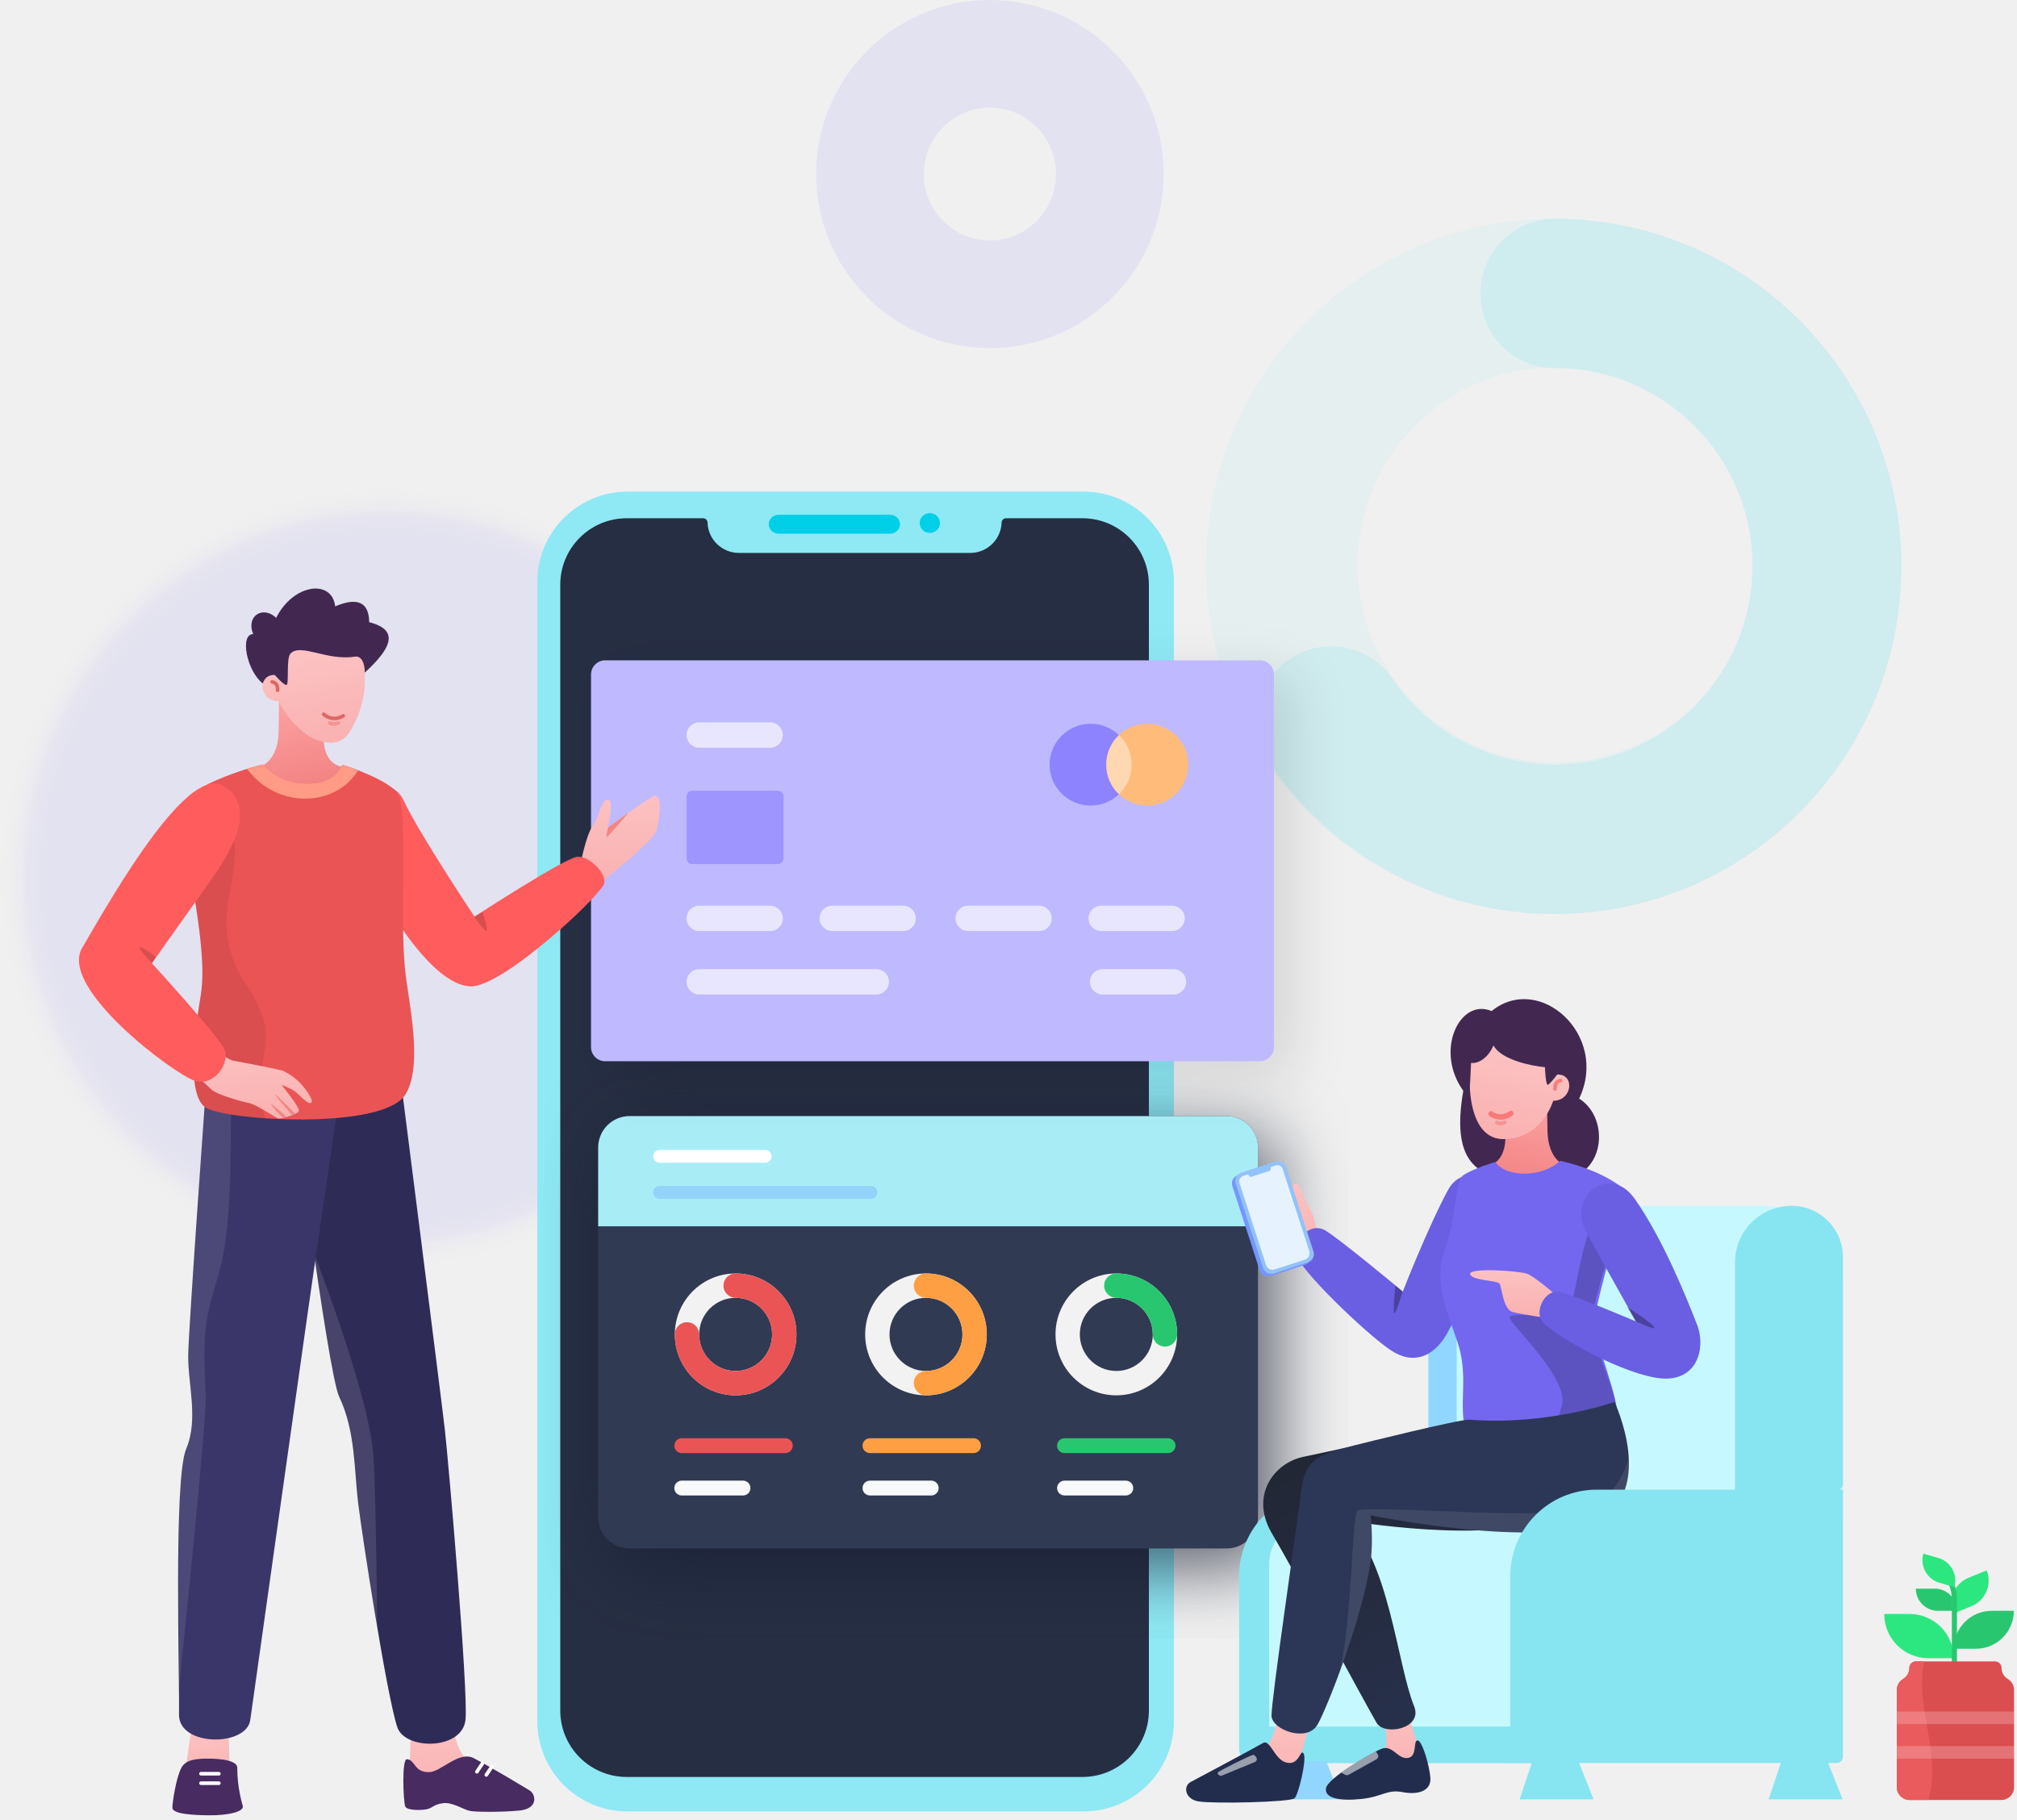
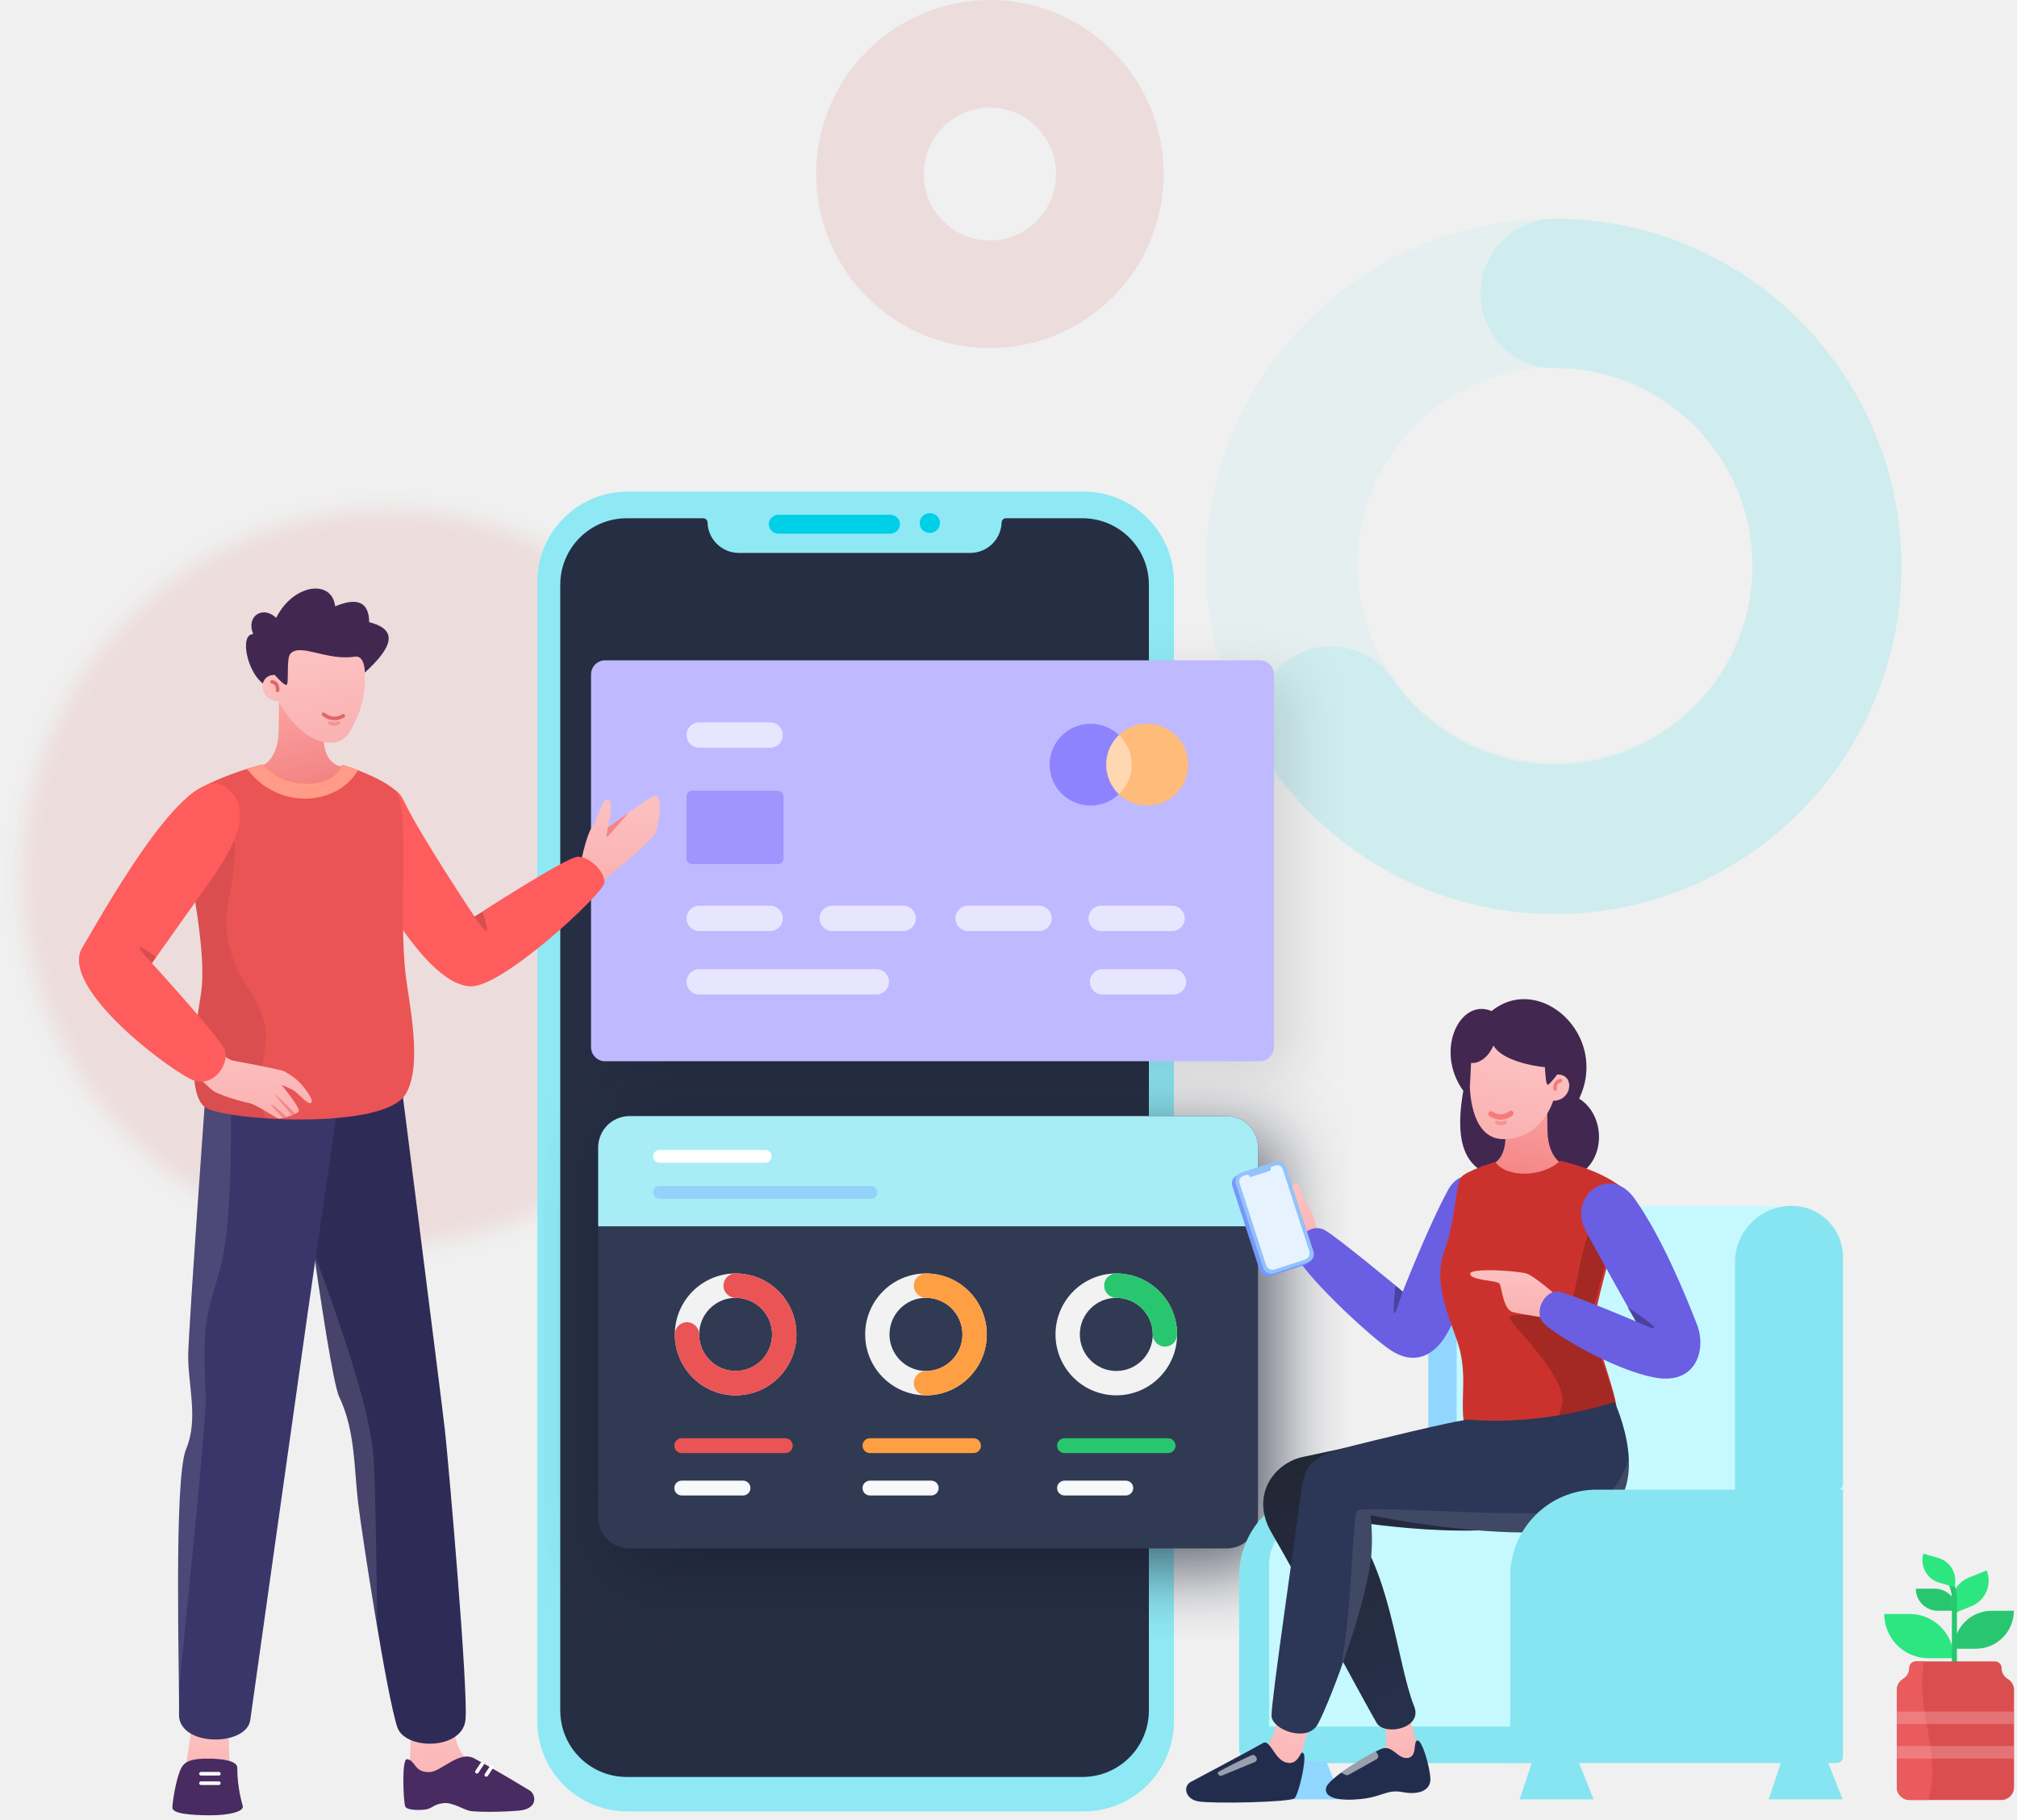
<svg xmlns="http://www.w3.org/2000/svg" width="562" height="507" viewBox="0 0 562 507" fill="none">
  <g id="Illustration">
    <g id="Shape">
      <g id="Oval" opacity="0.1" filter="url(#filter0_f)">
-         <ellipse cx="107.745" cy="244.5" rx="101.745" ry="102.5" fill="#7367F0" />
+         <ellipse cx="107.745" cy="244.5" rx="101.745" ry="102.5" fill="#cc322d" />
      </g>
      <path id="Oval_2" opacity="0.05" fillRule="evenodd" clip-rule="evenodd" d="M336.032 157.826C336.032 104.326 379.404 60.956 432.906 60.956C486.408 60.956 529.78 104.326 529.78 157.826C529.78 211.326 486.408 254.696 432.906 254.696C379.404 254.696 336.032 211.326 336.032 157.826ZM488.389 157.386C488.389 126.988 463.745 102.346 433.347 102.346C402.948 102.346 378.304 126.988 378.304 157.386C378.304 187.784 402.948 212.426 433.347 212.426C463.745 212.426 488.389 187.784 488.389 157.386Z" fill="#00CFE8" />
-       <ellipse id="Oval_3" opacity="0.1" cx="275.822" cy="48.5" rx="33.416" ry="33.5" stroke="#7367F0" stroke-width="30" />
+       <ellipse id="Oval_3" opacity="0.1" cx="275.822" cy="48.5" rx="33.416" ry="33.5" stroke="#cc322d" stroke-width="30" />
      <path id="Path" opacity="0.1" d="M433.272 60.956C486.572 60.956 529.78 104.326 529.78 157.826C529.78 211.326 486.572 254.696 433.272 254.696C401.162 254.696 371.688 238.816 353.798 212.796C347.287 203.326 349.657 190.352 359.091 183.817C368.431 177.348 381.193 179.615 387.764 188.849L387.961 189.131C398.182 203.997 414.951 213.032 433.272 213.032C463.647 213.032 488.271 188.315 488.271 157.826C488.271 127.642 464.137 103.116 434.181 102.628L433.272 102.621C421.809 102.621 412.517 93.294 412.517 81.789C412.517 70.283 421.809 60.956 433.272 60.956Z" fill="#00CFE8" />
    </g>
    <g id="Mobile Banking App">
      <g id="Phone3">
        <path id="Rectangle" fillRule="evenodd" clip-rule="evenodd" d="M149.71 162.137C149.71 148.254 160.964 137 174.847 137H301.957C315.84 137 327.094 148.254 327.094 162.137V479.625C327.094 493.508 315.84 504.762 301.957 504.762H174.847C160.964 504.762 149.71 493.508 149.71 479.625V162.137Z" fill="#8EE9F4" />
        <g id="Group 48">
          <path id="Rectangle_2" fillRule="evenodd" clip-rule="evenodd" d="M156.107 162.933C156.107 152.703 164.4 144.411 174.629 144.411H195.926C196.585 144.411 197.124 144.935 197.144 145.594V145.594C197.28 150.315 201.147 154.072 205.87 154.072H270.352C275.075 154.072 278.942 150.315 279.079 145.594V145.594C279.098 144.935 279.637 144.411 280.297 144.411H301.593C311.822 144.411 320.115 152.703 320.115 162.933V476.634C320.115 486.863 311.822 495.156 301.593 495.156H174.629C164.4 495.156 156.107 486.863 156.107 476.634V162.933Z" fill="#262E43" />
          <mask id="mask0" mask-type="alpha" maskUnits="userSpaceOnUse" x="156" y="144" width="165" height="352">
            <path id="Rectangle_3" fillRule="evenodd" clip-rule="evenodd" d="M156.107 162.933C156.107 152.703 164.4 144.411 174.629 144.411H195.926C196.585 144.411 197.124 144.935 197.144 145.594V145.594C197.28 150.315 201.147 154.072 205.87 154.072H270.352C275.075 154.072 278.942 150.315 279.079 145.594V145.594C279.098 144.935 279.637 144.411 280.297 144.411H301.593C311.822 144.411 320.115 152.703 320.115 162.933V476.634C320.115 486.863 311.822 495.156 301.593 495.156H174.629C164.4 495.156 156.107 486.863 156.107 476.634V162.933Z" fill="white" />
          </mask>
          <g mask="url(#mask0)">
            <ellipse id="Oval_4" cx="218.287" cy="357.888" rx="14.067" ry="14.053" fill="#E97EFF" fill-opacity="0.549" />
            <path id="Rectangle_4" fillRule="evenodd" clip-rule="evenodd" d="M176.086 209.239C176.086 206.692 178.15 204.628 180.697 204.628H296.76C299.307 204.628 301.371 206.692 301.371 209.239V209.239C301.371 211.785 299.307 213.85 296.76 213.85H180.697C178.15 213.85 176.086 211.785 176.086 209.239V209.239Z" fill="#E97EFF" fill-opacity="0.549" />
          </g>
        </g>
        <path id="Path_2" d="M248.017 143.438C249.534 143.438 250.764 144.618 250.764 146.073C250.764 147.496 249.588 148.656 248.118 148.706L248.017 148.708H216.95C215.432 148.708 214.202 147.529 214.202 146.073C214.202 144.65 215.378 143.491 216.849 143.44L216.95 143.438H248.017Z" fill="#00CFE8" />
        <path id="Path_3" d="M259.151 142.999C260.669 142.999 261.899 144.228 261.899 145.744C261.899 147.226 260.723 148.434 259.252 148.487L259.151 148.489H259.007C257.49 148.489 256.26 147.26 256.26 145.744C256.26 144.262 257.436 143.054 258.907 143.001L259.007 142.999H259.151Z" fill="#00CFE8" />
      </g>
      <g id="BoardPieChart">
        <g id="Rectangle_5" filter="url(#filter1_d)">
          <path fillRule="evenodd" clip-rule="evenodd" d="M166.672 319.757C166.672 314.921 170.592 311 175.429 311H341.763C346.6 311 350.52 314.921 350.52 319.757V422.729C350.52 427.565 346.6 431.486 341.763 431.486H175.429C170.592 431.486 166.672 427.565 166.672 422.729V319.757Z" fill="#313A53" />
        </g>
        <mask id="mask1" mask-type="alpha" maskUnits="userSpaceOnUse" x="166" y="311" width="185" height="121">
          <path id="Rectangle_6" fillRule="evenodd" clip-rule="evenodd" d="M166.672 319.757C166.672 314.921 170.592 311 175.429 311H341.763C346.6 311 350.52 314.921 350.52 319.757V422.729C350.52 427.565 346.6 431.486 341.763 431.486H175.429C170.592 431.486 166.672 427.565 166.672 422.729V319.757Z" fill="white" />
        </mask>
        <g mask="url(#mask1)">
          <path id="Rectangle_7" fillRule="evenodd" clip-rule="evenodd" d="M162.547 306.275H355.234V341.712H162.547L162.547 306.275Z" fill="#A8EDF6" />
          <path id="Rectangle_8" opacity="0.366" fillRule="evenodd" clip-rule="evenodd" d="M181.992 332.262C181.992 331.284 182.785 330.49 183.764 330.49H242.682C243.66 330.49 244.453 331.284 244.453 332.262V332.262C244.453 333.241 243.66 334.034 242.682 334.034H183.764C182.785 334.034 181.992 333.241 181.992 332.262V332.262Z" fill="#6FA3FF" />
          <rect id="Rectangle_9" x="181.992" y="320.45" width="32.998" height="3.544" rx="1.772" fill="white" />
          <rect id="Rectangle_10" x="187.885" y="400.774" width="32.998" height="4.134" rx="2.067" fill="#EA5455" />
          <path id="Rectangle_11" fillRule="evenodd" clip-rule="evenodd" d="M187.885 414.653C187.885 413.512 188.81 412.586 189.952 412.586H207.031C208.173 412.586 209.098 413.512 209.098 414.653V414.653C209.098 415.795 208.173 416.72 207.031 416.72H189.952C188.81 416.72 187.885 415.795 187.885 414.653V414.653Z" fill="#F8F9FA" />
          <rect id="Rectangle_12" x="240.329" y="400.774" width="32.998" height="4.134" rx="2.067" fill="#FF9F43" />
          <path id="Rectangle_13" fillRule="evenodd" clip-rule="evenodd" d="M240.329 414.653C240.329 413.512 241.255 412.586 242.396 412.586H259.475C260.617 412.586 261.542 413.512 261.542 414.653V414.653C261.542 415.795 260.617 416.72 259.475 416.72H242.396C241.255 416.72 240.329 415.795 240.329 414.653V414.653Z" fill="#F8F9FA" />
          <rect id="Rectangle_14" x="294.541" y="400.774" width="32.998" height="4.134" rx="2.067" fill="#28C76F" />
          <path id="Rectangle_15" fillRule="evenodd" clip-rule="evenodd" d="M294.541 414.653C294.541 413.512 295.467 412.586 296.608 412.586H313.687C314.829 412.586 315.754 413.512 315.754 414.653V414.653C315.754 415.795 314.829 416.72 313.687 416.72H296.608C295.467 416.72 294.541 415.795 294.541 414.653V414.653Z" fill="#F8F9FA" />
          <g id="Group 3">
            <path id="Oval_5" fillRule="evenodd" clip-rule="evenodd" d="M311.04 388.814C320.396 388.814 327.981 381.211 327.981 371.834C327.981 362.456 320.396 354.853 311.04 354.853C301.683 354.853 294.099 362.456 294.099 371.834C294.099 381.211 301.683 388.814 311.04 388.814ZM311.04 382.022C305.426 382.022 300.875 377.46 300.875 371.834C300.875 366.207 305.426 361.645 311.04 361.645C316.654 361.645 321.204 366.207 321.204 371.834C321.204 377.46 316.654 382.022 311.04 382.022Z" fill="#F2F2F2" />
            <path id="Path_4" fillRule="evenodd" clip-rule="evenodd" d="M327.981 371.834C327.981 362.456 320.396 354.853 311.04 354.853C309.168 354.853 307.651 356.374 307.651 358.249C307.651 360.125 309.168 361.645 311.04 361.645C316.59 361.645 321.101 366.104 321.203 371.642L321.204 371.834C321.204 373.709 322.721 375.23 324.593 375.23C326.464 375.23 327.981 373.709 327.981 371.834Z" fill="#28C76F" />
          </g>
          <g id="Group 4">
            <path id="Oval_6" fillRule="evenodd" clip-rule="evenodd" d="M258.007 388.814C267.363 388.814 274.948 381.211 274.948 371.834C274.948 362.456 267.363 354.853 258.007 354.853C248.65 354.853 241.065 362.456 241.065 371.834C241.065 381.211 248.65 388.814 258.007 388.814ZM258.007 382.022C252.393 382.022 247.842 377.46 247.842 371.834C247.842 366.207 252.393 361.645 258.007 361.645C263.62 361.645 268.171 366.207 268.171 371.834C268.171 377.46 263.62 382.022 258.007 382.022Z" fill="#F2F2F2" />
            <path id="Path_5" d="M258.006 388.814C267.363 388.814 274.948 381.211 274.948 371.834C274.948 362.456 267.363 354.853 258.006 354.853C256.135 354.853 254.618 356.374 254.618 358.249C254.618 360.125 256.135 361.645 258.006 361.645C263.62 361.645 268.171 366.207 268.171 371.834C268.171 377.396 263.723 381.918 258.197 382.02L258.006 382.022C256.135 382.022 254.618 383.542 254.618 385.418C254.618 387.293 256.135 388.814 258.006 388.814Z" fill="#FF9F43" />
          </g>
          <g id="Group 6">
            <path id="Oval_7" fillRule="evenodd" clip-rule="evenodd" d="M204.973 388.814C214.33 388.814 221.915 381.211 221.915 371.834C221.915 362.456 214.33 354.853 204.973 354.853C195.617 354.853 188.032 362.456 188.032 371.834C188.032 381.211 195.617 388.814 204.973 388.814ZM204.973 382.022C199.36 382.022 194.809 377.46 194.809 371.834C194.809 366.207 199.36 361.645 204.973 361.645C210.587 361.645 215.138 366.207 215.138 371.834C215.138 377.46 210.587 382.022 204.973 382.022Z" fill="#F2F2F2" />
            <path id="Path_6" fillRule="evenodd" clip-rule="evenodd" d="M188.032 371.834C188.032 381.211 195.617 388.814 204.973 388.814C214.33 388.814 221.915 381.211 221.915 371.834C221.915 362.456 214.33 354.853 204.973 354.853C203.102 354.853 201.585 356.374 201.585 358.249C201.585 360.125 203.102 361.645 204.973 361.645C210.587 361.645 215.138 366.207 215.138 371.834C215.138 377.46 210.587 382.022 204.973 382.022C199.36 382.022 194.809 377.46 194.809 371.834C194.809 369.958 193.292 368.437 191.42 368.437C189.549 368.437 188.032 369.958 188.032 371.834Z" fill="#EA5455" />
          </g>
        </g>
      </g>
      <g id="VisaCard2">
        <g id="Rectangle_16" filter="url(#filter2_d)">
          <path fillRule="evenodd" clip-rule="evenodd" d="M168.62 184H351.014C353.192 184 354.958 185.771 354.958 187.955V291.769C354.958 293.953 353.192 295.723 351.014 295.723H168.62C166.442 295.723 164.677 293.953 164.677 291.769V187.955C164.677 185.771 166.442 184 168.62 184Z" fill="#BFB9FF" />
        </g>
        <g id="Group 46">
          <g id="Group 45">
            <g id="Group 43">
              <ellipse id="Oval_8" cx="303.887" cy="213.077" rx="11.437" ry="11.395" fill="#8E83FF" />
              <ellipse id="Oval Copy 10" cx="319.661" cy="213.077" rx="11.437" ry="11.395" fill="#FFBB7A" />
              <path id="Path_7" fillRule="evenodd" clip-rule="evenodd" d="M311.67 204.925L311.775 204.827C313.961 206.902 315.323 209.831 315.323 213.077C315.323 216.323 313.961 219.252 311.775 221.327C309.587 219.253 308.225 216.323 308.225 213.077C308.225 209.882 309.544 206.994 311.67 204.925L311.775 204.827L311.67 204.925Z" fill="white" fill-opacity="0.416" />
            </g>
            <path id="Rectangle_17" fillRule="evenodd" clip-rule="evenodd" d="M192.873 220.346H216.732C217.604 220.346 218.31 221.05 218.31 221.918V239.207C218.31 240.075 217.604 240.779 216.732 240.779H192.873C192.002 240.779 191.296 240.075 191.296 239.207V221.918C191.296 221.05 192.002 220.346 192.873 220.346Z" fill="#9F95FF" />
          </g>
          <g id="Group 44">
            <path id="Rectangle_18" fillRule="evenodd" clip-rule="evenodd" d="M194.845 252.37H214.563C216.524 252.37 218.113 253.953 218.113 255.906C218.113 257.859 216.524 259.443 214.563 259.443H194.845C192.885 259.443 191.296 257.859 191.296 255.906C191.296 253.953 192.885 252.37 194.845 252.37Z" fill="white" fill-opacity="0.647" />
            <path id="Rectangle_19" fillRule="evenodd" clip-rule="evenodd" d="M194.845 270.052H244.141C246.101 270.052 247.69 271.635 247.69 273.588C247.69 275.541 246.101 277.125 244.141 277.125H194.845C192.885 277.125 191.296 275.541 191.296 273.588C191.296 271.635 192.885 270.052 194.845 270.052Z" fill="white" fill-opacity="0.647" />
            <path id="Rectangle_20" fillRule="evenodd" clip-rule="evenodd" d="M307.239 270.052H326.957C328.917 270.052 330.506 271.635 330.506 273.588C330.506 275.541 328.917 277.125 326.957 277.125H307.239C305.279 277.125 303.689 275.541 303.689 273.588C303.689 271.635 305.279 270.052 307.239 270.052Z" fill="white" fill-opacity="0.647" />
            <path id="Rectangle_21" fillRule="evenodd" clip-rule="evenodd" d="M194.845 201.289H214.563C216.524 201.289 218.113 202.872 218.113 204.825C218.113 206.778 216.524 208.362 214.563 208.362H194.845C192.885 208.362 191.296 206.778 191.296 204.825C191.296 202.872 192.885 201.289 194.845 201.289Z" fill="white" fill-opacity="0.647" />
            <path id="Rectangle Copy 38" fillRule="evenodd" clip-rule="evenodd" d="M231.915 252.37H251.634C253.594 252.37 255.183 253.953 255.183 255.906C255.183 257.859 253.594 259.443 251.634 259.443H231.915C229.955 259.443 228.366 257.859 228.366 255.906C228.366 253.953 229.955 252.37 231.915 252.37Z" fill="white" fill-opacity="0.647" />
            <path id="Rectangle Copy 39" fillRule="evenodd" clip-rule="evenodd" d="M269.775 252.37H289.493C291.453 252.37 293.042 253.953 293.042 255.906C293.042 257.859 291.453 259.443 289.493 259.443H269.775C267.815 259.443 266.226 257.859 266.226 255.906C266.226 253.953 267.815 252.37 269.775 252.37Z" fill="white" fill-opacity="0.647" />
            <path id="Rectangle Copy 40" fillRule="evenodd" clip-rule="evenodd" d="M306.845 252.37H326.563C328.524 252.37 330.113 253.953 330.113 255.906C330.113 257.859 328.524 259.443 326.563 259.443H306.845C304.885 259.443 303.296 257.859 303.296 255.906C303.296 253.953 304.885 252.37 306.845 252.37Z" fill="white" fill-opacity="0.647" />
          </g>
        </g>
      </g>
      <g id="Men1.1">
        <g id="LLeg">
          <path id="Path_8" fillRule="evenodd" clip-rule="evenodd" d="M126.372 479.69C126.372 479.69 126.236 488.374 131.569 491.458C136.901 494.543 145.162 500.274 145.162 500.274L113.735 501.339L114.631 479.612L126.372 479.69Z" fill="url(#paint0_linear)" />
          <path id="Path_9" fillRule="evenodd" clip-rule="evenodd" d="M113.405 490.205C115.835 490.456 115.304 493.971 119.713 493.8C122.926 493.675 127.937 487.749 132.059 489.944C138.35 493.294 145.727 497.812 147.536 498.887C149.345 499.963 150.06 504.021 144.715 504.519C139.603 504.995 132.704 504.942 130.976 504.627C129.247 504.312 126.041 502.107 123.461 502.459C120.882 502.812 120.588 503.702 119.147 504.095C117.705 504.489 113.354 504.575 112.903 503.36C112.385 501.966 111.866 490.047 113.405 490.205Z" fill="#482B61" />
          <path id="Path_10" fillRule="evenodd" clip-rule="evenodd" d="M110.969 295.474C110.969 295.474 122.957 389.573 123.959 398.472C124.961 407.371 130.465 470.679 129.712 479.123C128.944 487.723 112.857 487.769 110.699 481.281C107.745 472.4 100.916 428.014 99.787 418.746C98.658 409.477 99.054 398.716 94.516 389.225C91.266 382.43 80.513 297.886 80.513 297.886L110.969 295.474Z" fill="#2F2B57" />
          <path id="Path_11" opacity="0.591" fillRule="evenodd" clip-rule="evenodd" d="M103.922 404.214L103.965 404.637C104.422 409.552 104.806 425.834 105.116 453.481L104.426 449.352C102.262 436.258 100.34 423.287 99.787 418.746C98.681 409.67 99.038 399.163 94.793 389.82L94.515 389.225C93.085 386.234 90.201 368.185 87.421 348.911L88.294 351.248C97.578 376.216 102.787 393.871 103.922 404.214Z" fill="white" fill-opacity="0.192" />
          <path id="Path 10" d="M134.382 491.454L132.879 493.704" stroke="white" stroke-linecap="round" />
          <path id="Path 10_2" d="M137.007 492.334L135.504 494.584" stroke="white" stroke-linecap="round" />
        </g>
        <g id="RLeg">
          <path id="Path_12" fillRule="evenodd" clip-rule="evenodd" d="M53.349 481.682L50.536 500.672L64.13 500.604L63.685 481.329L53.349 481.682Z" fill="url(#paint1_linear)" />
          <path id="Path_13" fillRule="evenodd" clip-rule="evenodd" d="M48.032 503.745C47.986 502.637 49.018 495.451 50.536 492.605C51.638 490.542 54.08 490.058 57.654 490.044C62.264 490.026 66.117 490.723 66.112 492.605C66.096 498.366 67.556 502.796 67.654 503.302C67.943 504.787 63.819 505.896 58.188 505.839C53.578 505.794 48.102 505.473 48.032 503.745Z" fill="#482B61" />
          <path id="Path_14" fillRule="evenodd" clip-rule="evenodd" d="M95.56 298.563C95.56 298.563 89.327 340.561 85.554 367.134C81.847 393.245 70.868 471.132 69.733 479.285C68.691 486.77 49.68 486.77 49.88 477.705C50.08 468.64 48.32 412.152 51.86 403.789C55.4 395.425 52.318 385.692 52.447 377.567C52.576 369.442 57.667 299.106 57.667 299.106L95.56 298.563Z" fill="#3A3669" />
          <path id="Path_15" opacity="0.462" fillRule="evenodd" clip-rule="evenodd" d="M61.462 353.024L61.164 354.105C57.556 367.072 56.31 368.241 57.333 388.923L57.343 389.344C57.379 394.547 54.904 421.474 49.919 470.126L49.897 467.101C49.722 447.254 48.991 411.369 51.77 404.014L51.86 403.789C55.4 395.425 52.318 385.692 52.446 377.567C52.576 369.442 57.667 299.106 57.667 299.106L64.17 299.012L64.236 302.234C64.704 327.396 63.779 344.326 61.462 353.024V353.024Z" fill="white" fill-opacity="0.192" />
          <path id="Path 9" d="M56.007 494.256H60.983" stroke="white" stroke-linecap="round" />
          <path id="Path 9_2" d="M56.007 496.894H60.983" stroke="white" stroke-linecap="round" />
        </g>
        <g id="Head">
          <path id="Path_16" fillRule="evenodd" clip-rule="evenodd" d="M72.242 213.711C72.242 213.711 77.449 212.483 77.63 203.907C77.811 195.331 77.684 192.404 77.684 192.404L90.029 192.196C90.029 192.196 90.154 201.754 90.155 205.21C90.16 214.495 96.597 213.711 96.597 213.711C96.597 213.711 95.259 221.24 84.866 221.827C76.751 222.287 72.242 213.711 72.242 213.711Z" fill="url(#paint2_linear)" />
          <g id="Head1">
            <path id="Path_17" fillRule="evenodd" clip-rule="evenodd" d="M76.552 188.069C71.435 187.87 72.269 195.399 77.585 195.389C77.585 195.389 83.297 206.933 92.265 206.963C96.585 206.977 97.996 203.11 99.291 200.395C100.586 197.68 101.536 193.619 101.615 191.132C101.7 188.481 101.711 179.77 101.711 179.77L76.352 179.759L76.552 188.069Z" fill="url(#paint3_linear)" />
            <path id="Path_18" d="M91.906 201.462C92.673 201.885 93.585 201.781 94.292 201.462" stroke="#F49494" stroke-linecap="round" />
            <path id="Path 8" d="M77.349 192.367C77.401 191.159 77.035 190.2 75.81 190.008" stroke="#DE6767" stroke-linecap="round" />
            <path id="Path_19" fillRule="evenodd" clip-rule="evenodd" d="M76.551 188.069C76.551 188.069 78.904 190.799 79.774 190.874C80.645 190.949 79.653 183.487 80.934 182.128C83.75 179.14 91.107 184.216 98.844 182.976C101.71 182.517 101.659 187.415 101.659 187.415C108.892 180.786 111.514 175.557 102.871 173.373C102.802 167.763 99.591 166.355 93.382 168.957C92.552 161.378 81.824 162.522 76.941 172.164C73.407 168.707 68.439 171.498 70.547 176.699C66.741 176.699 68.724 186.925 73.21 190.439C73.745 188.904 74.723 188.069 76.551 188.069Z" fill="#422851" />
            <path id="Path_20" d="M90.171 199.031C90.171 199.031 92.607 201.335 95.666 199.459" stroke="#DE6767" stroke-linecap="round" />
          </g>
        </g>
        <g id="LArm">
          <g id="Group 3_2">
            <path id="Path_21" fillRule="evenodd" clip-rule="evenodd" d="M161.671 241.247C161.671 241.247 163.135 233.107 165.072 230.255C167.01 227.403 167.574 222.61 169.402 222.786C171.23 222.963 169.399 230.614 169.399 230.614C169.399 230.614 177.923 224.219 181.79 222.015C185.319 220.006 183.383 230.404 182.831 231.729C181.518 234.885 166.322 246.793 166.322 246.793C166.322 246.793 162.003 241.971 161.671 241.247Z" fill="url(#paint4_linear)" />
            <path id="Path_22" fillRule="evenodd" clip-rule="evenodd" d="M169.4 230.614C169.4 230.614 168.77 233.231 169.084 233.231C169.399 233.231 175.184 226.405 175.184 226.405L169.4 230.614Z" fill="#F28585" />
          </g>
          <path id="Path_23" fillRule="evenodd" clip-rule="evenodd" d="M112.464 223.029C116.632 232.068 132.22 255.423 132.22 255.423C132.22 255.423 157.765 238.768 161.016 238.734C164.266 238.699 168.68 243.012 168.402 245.989C168.125 248.966 140.156 275.074 131.186 274.854C117.238 274.512 99.747 238.241 97.951 233.393C93.141 220.407 108.398 214.213 112.464 223.029Z" fill="#FF5C5D" />
          <path id="Path 5" fillRule="evenodd" clip-rule="evenodd" d="M132.128 255.406C132.128 255.406 135.078 259.727 135.606 259.444C136.135 259.16 134.447 254.161 134.447 254.161L132.128 255.406Z" fill="black" fill-opacity="0.16" />
        </g>
        <g id="Body">
          <path id="Path_24" fillRule="evenodd" clip-rule="evenodd" d="M50.768 224.475C49.459 230.751 58.422 262.381 55.956 277.178C54.006 288.882 52.144 304.996 57.199 308.573C62.345 312.216 106.644 315.108 112.959 304.996C117.968 296.973 113.867 279.182 112.959 271.066C111.147 254.875 113.883 226.894 110.809 221.171C108.902 217.621 95.902 213.043 95.413 213.185C94.925 213.327 93.777 218.357 85.557 218.357C77.337 218.357 73.707 213.185 73.265 213.043C72.823 212.901 51.952 218.798 50.768 224.475Z" fill="#EA5455" />
          <path id="Path_25" fillRule="evenodd" clip-rule="evenodd" d="M73.244 213.041L73.265 213.043C73.707 213.185 77.337 218.357 85.557 218.357C93.777 218.357 94.925 213.327 95.413 213.185C95.59 213.134 97.396 213.697 99.722 214.606L99.712 214.713C93.836 224.579 77.677 225.795 69.04 214.507L68.845 214.246L69.808 213.947C71.573 213.411 72.835 213.088 73.178 213.045L73.244 213.041Z" fill="#FF9B86" />
          <path id="Path_26" fillRule="evenodd" clip-rule="evenodd" d="M50.796 228.834L51.52 228.935C59.204 230.034 63.71 231.773 65.039 234.152C65.911 235.712 65.506 240.991 63.823 249.988L63.644 250.932C62.083 259.088 63.868 267.524 68.58 274.33L68.845 274.707C70.439 276.936 71.908 279.872 73.252 283.514C76.372 291.962 69.737 299.081 73.939 311.649L73.081 311.586C65.27 310.988 58.953 309.815 57.199 308.573C52.144 304.996 54.006 288.882 55.956 277.179C58.054 264.588 51.878 239.811 50.796 228.834Z" fill="black" fill-opacity="0.067" />
        </g>
        <g id="Rarm">
          <g id="Group 2">
            <path id="Path_27" fillRule="evenodd" clip-rule="evenodd" d="M59.774 291.701C59.774 291.701 62.723 295.18 65.24 295.613C67.757 296.046 78.291 298.106 78.934 298.411C79.542 298.7 81.62 299.794 83.397 301.549C84.937 303.07 87.6 306.677 86.707 307.297C85.752 307.961 83.175 304.708 81.882 303.904C80.526 303.061 78.442 302.314 78.442 302.314C78.442 302.314 83.597 308.533 83.269 309.619C83.03 310.412 78.646 311.767 77.709 311.665C76.772 311.563 71.607 307.782 69.285 307.341C67.675 307.037 60.466 305.084 58.946 303.618C57.425 302.151 54.006 299.174 54.006 299.174L59.774 291.701Z" fill="url(#paint5_linear)" />
            <path id="Path_28" fillRule="evenodd" clip-rule="evenodd" d="M82.275 310.34C82.275 310.34 76.88 304.905 76.655 304.997C76.43 305.09 81.356 310.719 81.356 310.719L82.275 310.34Z" fill="#F28585" />
            <path id="Path_29" fillRule="evenodd" clip-rule="evenodd" d="M79.871 311.233C79.871 311.233 75.829 307.53 75.565 307.709C75.301 307.887 78.802 311.535 78.802 311.535L79.871 311.233Z" fill="#F28585" />
          </g>
          <path id="Path_30" fillRule="evenodd" clip-rule="evenodd" d="M62.706 219.232C71.036 225.093 65.471 235.748 58.56 245.521C52.105 254.65 42.321 268.401 42.321 268.401C42.321 268.401 60.718 288.554 62.496 292.282C64.273 296.011 59.734 303.014 54.093 301.101C48.45 299.189 16.343 275.404 22.872 264.164C32.845 246.995 52.868 212.309 62.706 219.232Z" fill="#FF5C5D" />
          <path id="Path 6" fillRule="evenodd" clip-rule="evenodd" d="M42.321 268.401C42.321 268.401 38.546 264.407 38.898 263.945C39.251 263.482 43.506 266.747 43.506 266.747L42.321 268.401Z" fill="black" fill-opacity="0.16" />
        </g>
      </g>
      <g id="Group 7">
        <path id="Rectangle_22" fillRule="evenodd" clip-rule="evenodd" d="M345.257 439.204C345.257 425.888 356.052 415.093 369.368 415.093L437.966 415.093V487.26C437.966 489.469 436.175 491.26 433.966 491.26H349.257C347.048 491.26 345.257 489.469 345.257 487.26L345.257 439.204Z" fill="#86E5F0" />
        <path id="Rectangle_23" fillRule="evenodd" clip-rule="evenodd" d="M353.633 476.224L421.269 476.224V491.26H353.633L353.633 476.224Z" fill="#86E5F0" />
        <path id="Path_31" fillRule="evenodd" clip-rule="evenodd" d="M439.769 490.715L444.035 501.401H423.41L426.984 490.715H439.769Z" fill="#86E5F0" />
        <path id="Path_32" fillRule="evenodd" clip-rule="evenodd" d="M369.497 490.715L373.764 501.401H353.139L356.713 490.715H369.497Z" fill="#91D6FF" />
        <path id="Path_33" fillRule="evenodd" clip-rule="evenodd" d="M509.161 490.715L513.428 501.401H492.803L496.377 490.715H509.161Z" fill="#86E5F0" />
        <path id="Rectangle_24" fillRule="evenodd" clip-rule="evenodd" d="M397.97 360.481C397.97 347.368 408.449 336.659 421.558 336.375L438.492 336.008V422.277H397.97L397.97 360.481Z" fill="#91D6FF" />
        <path id="Rectangle_25" fillRule="evenodd" clip-rule="evenodd" d="M405.875 360.119C405.875 346.803 416.67 336.008 429.986 336.008H491.667C503.729 336.008 513.507 345.786 513.507 357.848V422.288C513.507 423.253 512.725 424.035 511.76 424.035H405.875L405.875 360.119Z" fill="#C6F9FF" />
        <path id="Rectangle_26" fillRule="evenodd" clip-rule="evenodd" d="M483.427 351.792C483.427 343.074 490.493 336.008 499.21 336.008V336.008C507.106 336.008 513.507 342.409 513.507 350.305V413.499C513.507 414.464 512.725 415.246 511.76 415.246H483.427V351.792Z" fill="#86E5F0" />
        <path id="Rectangle_27" fillRule="evenodd" clip-rule="evenodd" d="M353.633 435.799C353.633 428.84 359.274 423.199 366.233 423.199H433.69V481.124H353.633V435.799Z" fill="#C6F9FF" />
        <g id="Wom1.4">
          <g id="Head_2">
            <path id="Path_34" fillRule="evenodd" clip-rule="evenodd" d="M436.719 328.514C447.465 326.01 448.172 311.252 440.003 306.133C448.428 288.461 428.945 270.915 415.599 281.736C406.85 277.989 399.579 292.611 407.72 303.968C404.307 323.468 411.254 328.509 423.777 328.723L436.719 328.514Z" fill="#422851" />
            <path id="Path_35" fillRule="evenodd" clip-rule="evenodd" d="M436.585 324.989C436.585 324.989 431.358 323.762 431.176 315.192C430.995 306.622 431.122 303.696 431.122 303.696L419.608 303.488C419.608 303.488 419.483 313.039 419.481 316.494C419.476 325.773 413.015 324.989 413.015 324.989C413.015 324.989 414.358 332.513 424.791 333.1C432.937 333.559 436.585 324.989 436.585 324.989Z" fill="url(#paint6_linear)" />
            <path id="Path_36" fillRule="evenodd" clip-rule="evenodd" d="M433.807 299.417C438.944 299.218 438.106 306.741 432.77 306.731C432.77 306.731 429.671 317.419 418.912 317.419C410.173 317.419 409.605 304.962 409.526 302.477C409.44 299.828 409.43 291.123 409.43 291.123L434.007 291.112L433.807 299.417Z" fill="url(#paint7_linear)" />
            <path id="Path_37" d="M420.985 310.239C420.985 310.239 418.423 312.41 415.454 310.377" stroke="#F77B7B" stroke-width="1.5" stroke-linecap="round" />
            <path id="Path_38" d="M419.294 312.753C418.497 313.121 417.729 313.148 417.044 312.781" stroke="#F49494" stroke-linecap="round" />
            <path id="Path 8_2" d="M433.284 303.463C433.231 302.256 433.599 301.297 434.829 301.105" stroke="#F77B7B" stroke-linecap="round" />
            <path id="Path_39" fillRule="evenodd" clip-rule="evenodd" d="M434.62 298.487C434.62 298.487 431.805 302.267 431.234 302.287C430.664 302.307 430.464 297.371 430.464 297.371C427.011 297.107 418.271 295.366 416.128 291.309C414.63 294.888 411.766 296.478 409.884 296.173L409.527 303.778L408.649 288.489H435.309L434.62 298.487Z" fill="#422851" />
          </g>
          <g id="LLeg_2">
            <path id="Path_40" fillRule="evenodd" clip-rule="evenodd" d="M383.979 476.119C383.979 476.119 388.587 485.431 384.809 488.365C381.026 491.3 371.033 496.801 371.033 496.801L397.508 495.136L391.623 474.826L383.979 476.119Z" fill="url(#paint8_linear)" />
            <path id="Path_41" fillRule="evenodd" clip-rule="evenodd" d="M394.947 484.981C393.64 485.134 395.035 489.535 392.207 489.87C389.383 490.204 388.011 486.034 384.808 487.356C381.604 488.678 369.92 495.513 369.46 498.307C368.994 501.1 373.347 501.922 379.317 501.291C385.287 500.66 386.387 498.535 390.869 499.391C395.345 500.247 398.699 498.883 398.551 495.61C398.403 492.338 396.253 484.828 394.947 484.981Z" fill="#222D4E" />
            <path id="Path 14" fillRule="evenodd" clip-rule="evenodd" d="M383.346 488.034L383.856 488.799C384.18 489.285 384.021 489.943 383.511 490.227L375.781 494.543C375.491 494.706 375.138 494.713 374.841 494.562L373.672 493.968C375.597 492.573 377.172 491.524 378.912 490.495C380.248 489.704 381.727 488.889 383.346 488.034Z" fill="white" fill-opacity="0.541" />
            <path id="Path_42" fillRule="evenodd" clip-rule="evenodd" d="M423.859 394.043C415.844 394.402 371.235 404.274 363.13 405.951C355.026 407.628 348.174 416.704 354.354 427.213C361.295 439.01 379.205 472.514 383.554 480.066C385.706 483.805 396.564 481.709 394.014 475.434C389.259 463.738 387.051 434.356 374.929 423.643C374.929 423.643 415.695 430.742 433.304 422.61C446.102 416.699 443.207 393.178 423.859 394.043Z" fill="url(#paint9_linear)" />
          </g>
          <g id="LArm_2">
            <path id="Path_43" fillRule="evenodd" clip-rule="evenodd" d="M367.069 346.62C367.069 346.62 367.159 340.095 364.878 336.684C362.597 333.274 362.506 329.652 360.78 329.77C359.053 329.889 360.763 338.309 360.763 338.309C360.763 338.309 358.572 337.471 356.999 336.412C355.425 335.353 350.653 330.131 349.538 331.057C347.647 332.633 350.693 341.527 352.351 343.305C354.015 345.083 363.106 350.932 363.106 350.932L367.069 346.62Z" fill="url(#paint10_linear)" />
            <path id="Path_44" fillRule="evenodd" clip-rule="evenodd" d="M416.324 342.71C412.596 351.363 405.769 367.258 402.955 372C399.428 377.939 393.866 380.556 387.354 376.149C380.512 371.519 361.671 353.46 361.119 349.369C360.572 345.279 365.183 340.37 369.355 342.912C373.528 345.453 390.866 359.89 390.866 359.89C390.866 359.89 397.863 341.943 403.492 331.546C408.366 322.551 421.999 329.556 416.324 342.71Z" fill="#6A5EE3" />
            <path id="Path_45" fillRule="evenodd" clip-rule="evenodd" d="M390.793 359.899C390.793 359.899 388.914 366.277 388.474 365.908C388.035 365.538 388.81 358.232 388.81 358.232L390.793 359.899Z" fill="black" fill-opacity="0.303" />
          </g>
          <g id="PhoneMini4">
            <g id="Group 3_3">
              <path id="Rectangle_28" d="M343.366 330.492C342.956 329.231 343.646 327.877 344.907 327.468L354.376 324.391C355.637 323.981 356.991 324.671 357.4 325.932L365.043 349.452C365.452 350.713 364.762 352.067 363.502 352.477L354.032 355.553C352.772 355.963 351.418 355.273 351.008 354.013L343.366 330.492Z" fill="#7596FF" />
              <rect id="Rectangle_29" x="343.561" y="327.497" width="14.757" height="29.531" rx="2.4" transform="rotate(-18 343.561 327.497)" fill="#93C2F9" />
              <path id="Rectangle_30" d="M346.395 327.685L347.46 327.339C347.677 327.268 347.908 327.366 348.012 327.56L348.045 327.637C348.124 327.881 348.387 328.015 348.63 327.936L353.763 326.268C353.98 326.198 354.109 325.983 354.08 325.764L354.061 325.683C353.982 325.438 354.115 325.176 354.359 325.097L355.418 324.753C356.205 324.497 357.047 324.894 357.36 325.645L357.406 325.767V325.767L364.806 348.613C365.128 349.611 364.582 350.681 363.587 351.006L355.166 353.742C354.213 354.053 353.193 353.567 352.822 352.652L352.776 352.524C352.775 352.524 352.775 352.523 352.777 352.522L345.378 329.681C345.108 328.849 345.563 327.955 346.395 327.685Z" fill="#E6F3FF" />
            </g>
          </g>
          <g id="Body_2">
-             <path id="Path_46" fillRule="evenodd" clip-rule="evenodd" d="M453.585 332.284C453.585 332.284 444.6 362.387 444.334 368.085C444.068 373.784 451.683 390.533 450.386 394.766C447.397 404.548 409.233 408.761 407.775 395.601C407.095 389.463 408.51 383.955 406.879 376.723C405.254 369.492 398.723 358.745 402.428 348.642C406.132 338.538 405.139 329.191 407.789 327.424C410.439 325.657 416.632 323.781 416.632 323.781C419.644 328.216 429.812 328.151 434.664 323.468C434.664 323.468 446.718 325.808 453.585 332.284Z" fill="#7367F0" />
+             <path id="Path_46" fillRule="evenodd" clip-rule="evenodd" d="M453.585 332.284C453.585 332.284 444.6 362.387 444.334 368.085C444.068 373.784 451.683 390.533 450.386 394.766C447.397 404.548 409.233 408.761 407.775 395.601C407.095 389.463 408.51 383.955 406.879 376.723C405.254 369.492 398.723 358.745 402.428 348.642C406.132 338.538 405.139 329.191 407.789 327.424C410.439 325.657 416.632 323.781 416.632 323.781C419.644 328.216 429.812 328.151 434.664 323.468C434.664 323.468 446.718 325.808 453.585 332.284Z" fill="#cc322d" />
            <path id="Path_47" fillRule="evenodd" clip-rule="evenodd" d="M445.534 337.16C439.545 346.67 439.563 363.228 436.346 365.396C433.13 367.565 420.61 365.437 420.61 367.154C420.61 368.871 437.911 384.61 435.071 392.133C433.584 396.073 433.987 399.597 436.281 402.707L437.03 402.543C443.847 401.002 449.327 398.234 450.386 394.766C451.683 390.533 443.19 373.784 443.456 368.085C443.682 363.248 450.823 340.826 452.977 334.159C451.223 331.064 448.743 332.064 445.534 337.16Z" fill="black" fill-opacity="0.199" />
          </g>
          <g id="RArm">
            <path id="Path_48" fillRule="evenodd" clip-rule="evenodd" d="M435.32 362.39C435.32 362.39 427.752 355.688 425.436 354.911C423.119 354.133 409.551 353.199 409.637 354.956C409.734 356.839 417.021 356.73 417.776 357.657C418.531 358.583 418.703 364.914 421.557 365.624C424.406 366.335 432.946 367.561 432.946 367.561L435.32 362.39Z" fill="url(#paint11_linear)" />
            <path id="Path_49" fillRule="evenodd" clip-rule="evenodd" d="M455.454 334.014C463.427 345.273 470.234 362.424 472.847 369.111C475.46 375.798 472.824 385.883 461.335 383.903C449.865 381.928 431.617 371.198 429.598 368.068C427.579 364.938 430.646 359.242 434.509 359.987C438.087 360.677 455.838 368.229 455.838 368.229C455.838 368.229 444.418 347.976 441.63 342.546C436.972 333.479 448.431 324.093 455.454 334.014Z" fill="#6A5EE3" />
            <path id="Path_50" fillRule="evenodd" clip-rule="evenodd" d="M455.658 368.091C455.658 368.091 461.639 371.064 460.91 369.817C460.18 368.57 453.376 364.189 453.376 364.189L455.658 368.091Z" fill="black" fill-opacity="0.303" />
          </g>
          <g id="RLeg_2">
            <path id="Path_51" fillRule="evenodd" clip-rule="evenodd" d="M356.139 476.493C356.139 476.493 356.278 487.453 347.252 491.551C338.231 495.648 331.804 495.402 332.622 498.57C333.44 501.737 356.92 501.609 359.112 499.132C360.981 497.024 365.045 477.399 366.164 478.9L356.139 476.493Z" fill="url(#paint12_linear)" />
            <path id="Path_52" fillRule="evenodd" clip-rule="evenodd" d="M363.281 488.761C362.273 486.813 362.209 492.295 358.234 491.087C355.007 490.106 353.904 484.495 351.865 485.724C349.827 486.953 331.88 496.482 331.778 496.539C329.568 497.73 330.186 501.338 333.918 501.968C338.065 502.667 359.551 502.196 360.704 501.09C361.857 499.984 364.089 490.324 363.281 488.761Z" fill="#222D4E" />
            <path id="Path 14_2" fillRule="evenodd" clip-rule="evenodd" d="M349.211 489.001C349.534 489.001 349.844 489.375 350.079 489.765C350.358 490.228 350.106 490.8 349.607 491.006L340.52 494.75C340.179 494.89 339.78 494.84 339.543 494.558C339.366 494.346 339.217 494.097 339.301 493.923C339.476 493.557 348.534 489.001 349.211 489.001Z" fill="white" fill-opacity="0.541" />
            <path id="Path_53" fillRule="evenodd" clip-rule="evenodd" d="M449.852 390.655C449.852 390.655 461.504 415.278 445.129 423.733C429.293 431.91 381.884 422.239 381.884 422.239C381.884 422.239 382.731 429.064 381.884 435.15C379.672 451.047 369.149 477.532 366.923 480.86C363.844 485.462 354.465 481.991 354.289 478.159C354.112 474.327 361.359 425.387 362.461 416.054C363.557 406.721 367.018 405.365 377.127 402.814C379.45 402.228 406.914 395.398 409.43 395.597C431.048 397.308 449.852 390.655 449.852 390.655Z" fill="#2C3757" />
            <path id="Path_54" opacity="0.462" fillRule="evenodd" clip-rule="evenodd" d="M437.078 421.192C421.4 422.95 379.892 419.326 378.225 420.973C376.633 422.545 376.899 449.892 373.328 465.721L373.871 464.226C377.229 454.895 380.716 443.546 381.884 435.15C382.731 429.063 381.884 422.239 381.884 422.239L383.796 422.609C392.807 424.303 431.193 430.929 445.129 423.733C452.68 419.834 455.761 413.357 454.373 404.302C451.982 414.537 446.217 420.167 437.078 421.192Z" fill="white" fill-opacity="0.192" />
          </g>
        </g>
        <path id="Rectangle_31" fillRule="evenodd" clip-rule="evenodd" d="M420.798 439.204C420.798 425.888 431.593 415.093 444.909 415.093L513.507 415.093V489.512C513.507 490.477 512.725 491.26 511.76 491.26H420.798L420.798 439.204Z" fill="#86E5F0" />
      </g>
      <g id="Group 80">
        <path id="Rectangle_32" d="M525.002 449.738H532.049C538.86 449.738 544.382 455.26 544.382 462.071V462.071H537.335C530.524 462.071 525.002 456.55 525.002 449.738V449.738Z" fill="#2CE780" />
        <path id="Rectangle_33" d="M533.812 442.69H539.097C542.502 442.69 545.263 445.451 545.263 448.857V448.857H539.978C536.572 448.857 533.812 446.096 533.812 442.69V442.69Z" fill="#28C76F" />
        <path id="Rectangle_34" d="M561.119 448.857H554.953C549.115 448.857 544.382 453.59 544.382 459.428V459.428H550.548C556.386 459.428 561.119 454.695 561.119 448.857V448.857Z" fill="#28C76F" />
        <path id="Rectangle_35" fillRule="evenodd" clip-rule="evenodd" d="M553.551 437.592L548.535 439.628C544.618 441.218 542.726 445.676 544.303 449.598V449.598L549.319 447.561C553.235 445.971 555.127 441.513 553.551 437.592V437.592Z" fill="#2CE780" />
        <path id="Path_55" fillRule="evenodd" clip-rule="evenodd" d="M540.651 436.524C543.407 438.271 545.155 441.594 545.258 445.242L545.263 445.585V471.762H543.849V445.585C543.849 442.516 542.461 439.686 540.213 438.134L539.978 437.978L540.651 436.524Z" fill="#28C76F" />
        <g id="Group 84">
          <path id="Rectangle_36" fillRule="evenodd" clip-rule="evenodd" d="M533.863 462.952H555.838C556.865 462.952 557.697 463.767 557.697 464.773V464.825C557.697 465.937 558.237 466.982 559.152 467.641L559.721 468.051C560.636 468.71 561.176 469.755 561.176 470.867V498.077C561.176 500.008 559.578 501.573 557.608 501.573H532.094C530.123 501.573 528.525 500.008 528.525 498.077V470.867C528.525 469.755 529.066 468.71 529.98 468.051L530.55 467.641C531.403 467.026 531.931 466.074 531.997 465.046L532.005 464.773C532.005 463.767 532.837 462.952 533.863 462.952Z" fill="#DA4E4F" />
          <mask id="mask2" mask-type="alpha" maskUnits="userSpaceOnUse" x="528" y="462" width="34" height="40">
            <path id="Rectangle_37" fillRule="evenodd" clip-rule="evenodd" d="M533.863 462.952H555.838C556.865 462.952 557.697 463.767 557.697 464.773V464.825C557.697 465.937 558.237 466.982 559.152 467.641L559.721 468.051C560.636 468.71 561.176 469.755 561.176 470.867V498.077C561.176 500.008 559.578 501.573 557.608 501.573H532.094C530.123 501.573 528.525 500.008 528.525 498.077V470.867C528.525 469.755 529.066 468.71 529.98 468.051L530.55 467.641C531.403 467.026 531.931 466.074 531.997 465.046L532.005 464.773C532.005 463.767 532.837 462.952 533.863 462.952Z" fill="white" />
          </mask>
          <g mask="url(#mask2)">
            <path id="Rectangle_38" fillRule="evenodd" clip-rule="evenodd" d="M527.633 461.205H536.554C532.617 476.222 542.205 488.676 536.554 504.019H527.633V461.205Z" fill="#E95B5C" />
            <rect id="Rectangle_39" x="528.525" y="486.544" width="32.651" height="3.495" fill="#FFDFE2" fill-opacity="0.258" />
            <rect id="Rectangle_40" x="528.525" y="476.932" width="32.651" height="3.495" fill="#FFDFE2" fill-opacity="0.258" />
          </g>
        </g>
        <path id="Rectangle_41" fillRule="evenodd" clip-rule="evenodd" d="M535.899 432.926L540.054 434.123C543.536 435.126 545.549 438.758 544.555 442.242V442.242L540.4 441.044C536.918 440.041 534.905 436.41 535.899 432.926V432.926Z" fill="#2CE780" />
      </g>
    </g>
  </g>
  <defs>
    <filter id="filter0_f" x="0.563" y="136.563" width="214.362" height="215.873" filterUnits="userSpaceOnUse" color-interpolation-filters="sRGB">
      <feFlood flood-opacity="0" result="BackgroundImageFix" />
      <feBlend mode="normal" in="SourceGraphic" in2="BackgroundImageFix" result="shape" />
      <feGaussianBlur stdDeviation="2.718" result="effect1_foregroundBlur" />
    </filter>
    <filter id="filter1_d" x="151.672" y="296" width="223.848" height="160.486" filterUnits="userSpaceOnUse" color-interpolation-filters="sRGB">
      <feFlood flood-opacity="0" result="BackgroundImageFix" />
      <feColorMatrix in="SourceAlpha" type="matrix" values="0 0 0 0 0 0 0 0 0 0 0 0 0 0 0 0 0 0 127 0" />
      <feOffset dx="5" dy="5" />
      <feGaussianBlur stdDeviation="10" />
      <feColorMatrix type="matrix" values="0 0 0 0 0.086 0 0 0 0 0.114 0 0 0 0 0.192 0 0 0 0.7 0" />
      <feBlend mode="normal" in2="BackgroundImageFix" result="effect1_dropShadow" />
      <feBlend mode="normal" in="SourceGraphic" in2="effect1_dropShadow" result="shape" />
    </filter>
    <filter id="filter2_d" x="156.677" y="174" width="218.281" height="139.723" filterUnits="userSpaceOnUse" color-interpolation-filters="sRGB">
      <feFlood flood-opacity="0" result="BackgroundImageFix" />
      <feColorMatrix in="SourceAlpha" type="matrix" values="0 0 0 0 0 0 0 0 0 0 0 0 0 0 0 0 0 0 127 0" />
      <feOffset dx="6" dy="4" />
      <feGaussianBlur stdDeviation="7" />
      <feColorMatrix type="matrix" values="0 0 0 0 0.019 0 0 0 0 0.019 0 0 0 0 0.019 0 0 0 0.11 0" />
      <feBlend mode="normal" in2="BackgroundImageFix" result="effect1_dropShadow" />
      <feBlend mode="normal" in="SourceGraphic" in2="effect1_dropShadow" result="shape" />
    </filter>
    <linearGradient id="paint0_linear" x1="108.297" y1="474.323" x2="109.454" y2="500.285" gradientUnits="userSpaceOnUse">
      <stop stop-color="#FDC6C6" />
      <stop offset="1" stop-color="#FAB2B2" />
    </linearGradient>
    <linearGradient id="paint1_linear" x1="48.184" y1="476.621" x2="50.29" y2="499.587" gradientUnits="userSpaceOnUse">
      <stop stop-color="#FDC6C6" />
      <stop offset="1" stop-color="#FAB2B2" />
    </linearGradient>
    <linearGradient id="paint2_linear" x1="64.314" y1="187.794" x2="73.802" y2="231.539" gradientUnits="userSpaceOnUse">
      <stop stop-color="#FFAFAF" />
      <stop offset="1" stop-color="#F07777" />
    </linearGradient>
    <linearGradient id="paint3_linear" x1="66.699" y1="179.45" x2="72.791" y2="209.06" gradientUnits="userSpaceOnUse">
      <stop stop-color="#FDC6C6" />
      <stop offset="1" stop-color="#FAB2B2" />
    </linearGradient>
    <linearGradient id="paint4_linear" x1="159.942" y1="213.8" x2="160.255" y2="244.962" gradientUnits="userSpaceOnUse">
      <stop stop-color="#FDC6C6" />
      <stop offset="1" stop-color="#FAB2B2" />
    </linearGradient>
    <linearGradient id="paint5_linear" x1="48.316" y1="286.84" x2="49.251" y2="310.713" gradientUnits="userSpaceOnUse">
      <stop stop-color="#FDC6C6" />
      <stop offset="1" stop-color="#FAB2B2" />
    </linearGradient>
    <linearGradient id="paint6_linear" x1="444.258" y1="299.089" x2="434.496" y2="342.676" gradientUnits="userSpaceOnUse">
      <stop stop-color="#FFAFAF" />
      <stop offset="1" stop-color="#F07777" />
    </linearGradient>
    <linearGradient id="paint7_linear" x1="443.5" y1="290.813" x2="437.643" y2="319.461" gradientUnits="userSpaceOnUse">
      <stop stop-color="#FDC6C6" />
      <stop offset="1" stop-color="#FAB2B2" />
    </linearGradient>
    <linearGradient id="paint8_linear" x1="402.089" y1="469.477" x2="400.685" y2="495.712" gradientUnits="userSpaceOnUse">
      <stop stop-color="#FDC6C6" />
      <stop offset="1" stop-color="#FAB2B2" />
    </linearGradient>
    <linearGradient id="paint9_linear" x1="374.717" y1="503.263" x2="332.365" y2="421.973" gradientUnits="userSpaceOnUse">
      <stop stop-color="#28324F" />
      <stop offset="1" stop-color="#222735" />
    </linearGradient>
    <linearGradient id="paint10_linear" x1="370.207" y1="324.616" x2="368.311" y2="349.813" gradientUnits="userSpaceOnUse">
      <stop stop-color="#FDC6C6" />
      <stop offset="1" stop-color="#FAB2B2" />
    </linearGradient>
    <linearGradient id="paint11_linear" x1="439.765" y1="350.643" x2="439.209" y2="366.914" gradientUnits="userSpaceOnUse">
      <stop stop-color="#FDC6C6" />
      <stop offset="1" stop-color="#FAB2B2" />
    </linearGradient>
    <linearGradient id="paint12_linear" x1="371.98" y1="470.534" x2="370.607" y2="499.778" gradientUnits="userSpaceOnUse">
      <stop stop-color="#FDC6C6" />
      <stop offset="1" stop-color="#FAB2B2" />
    </linearGradient>
  </defs>
</svg>
